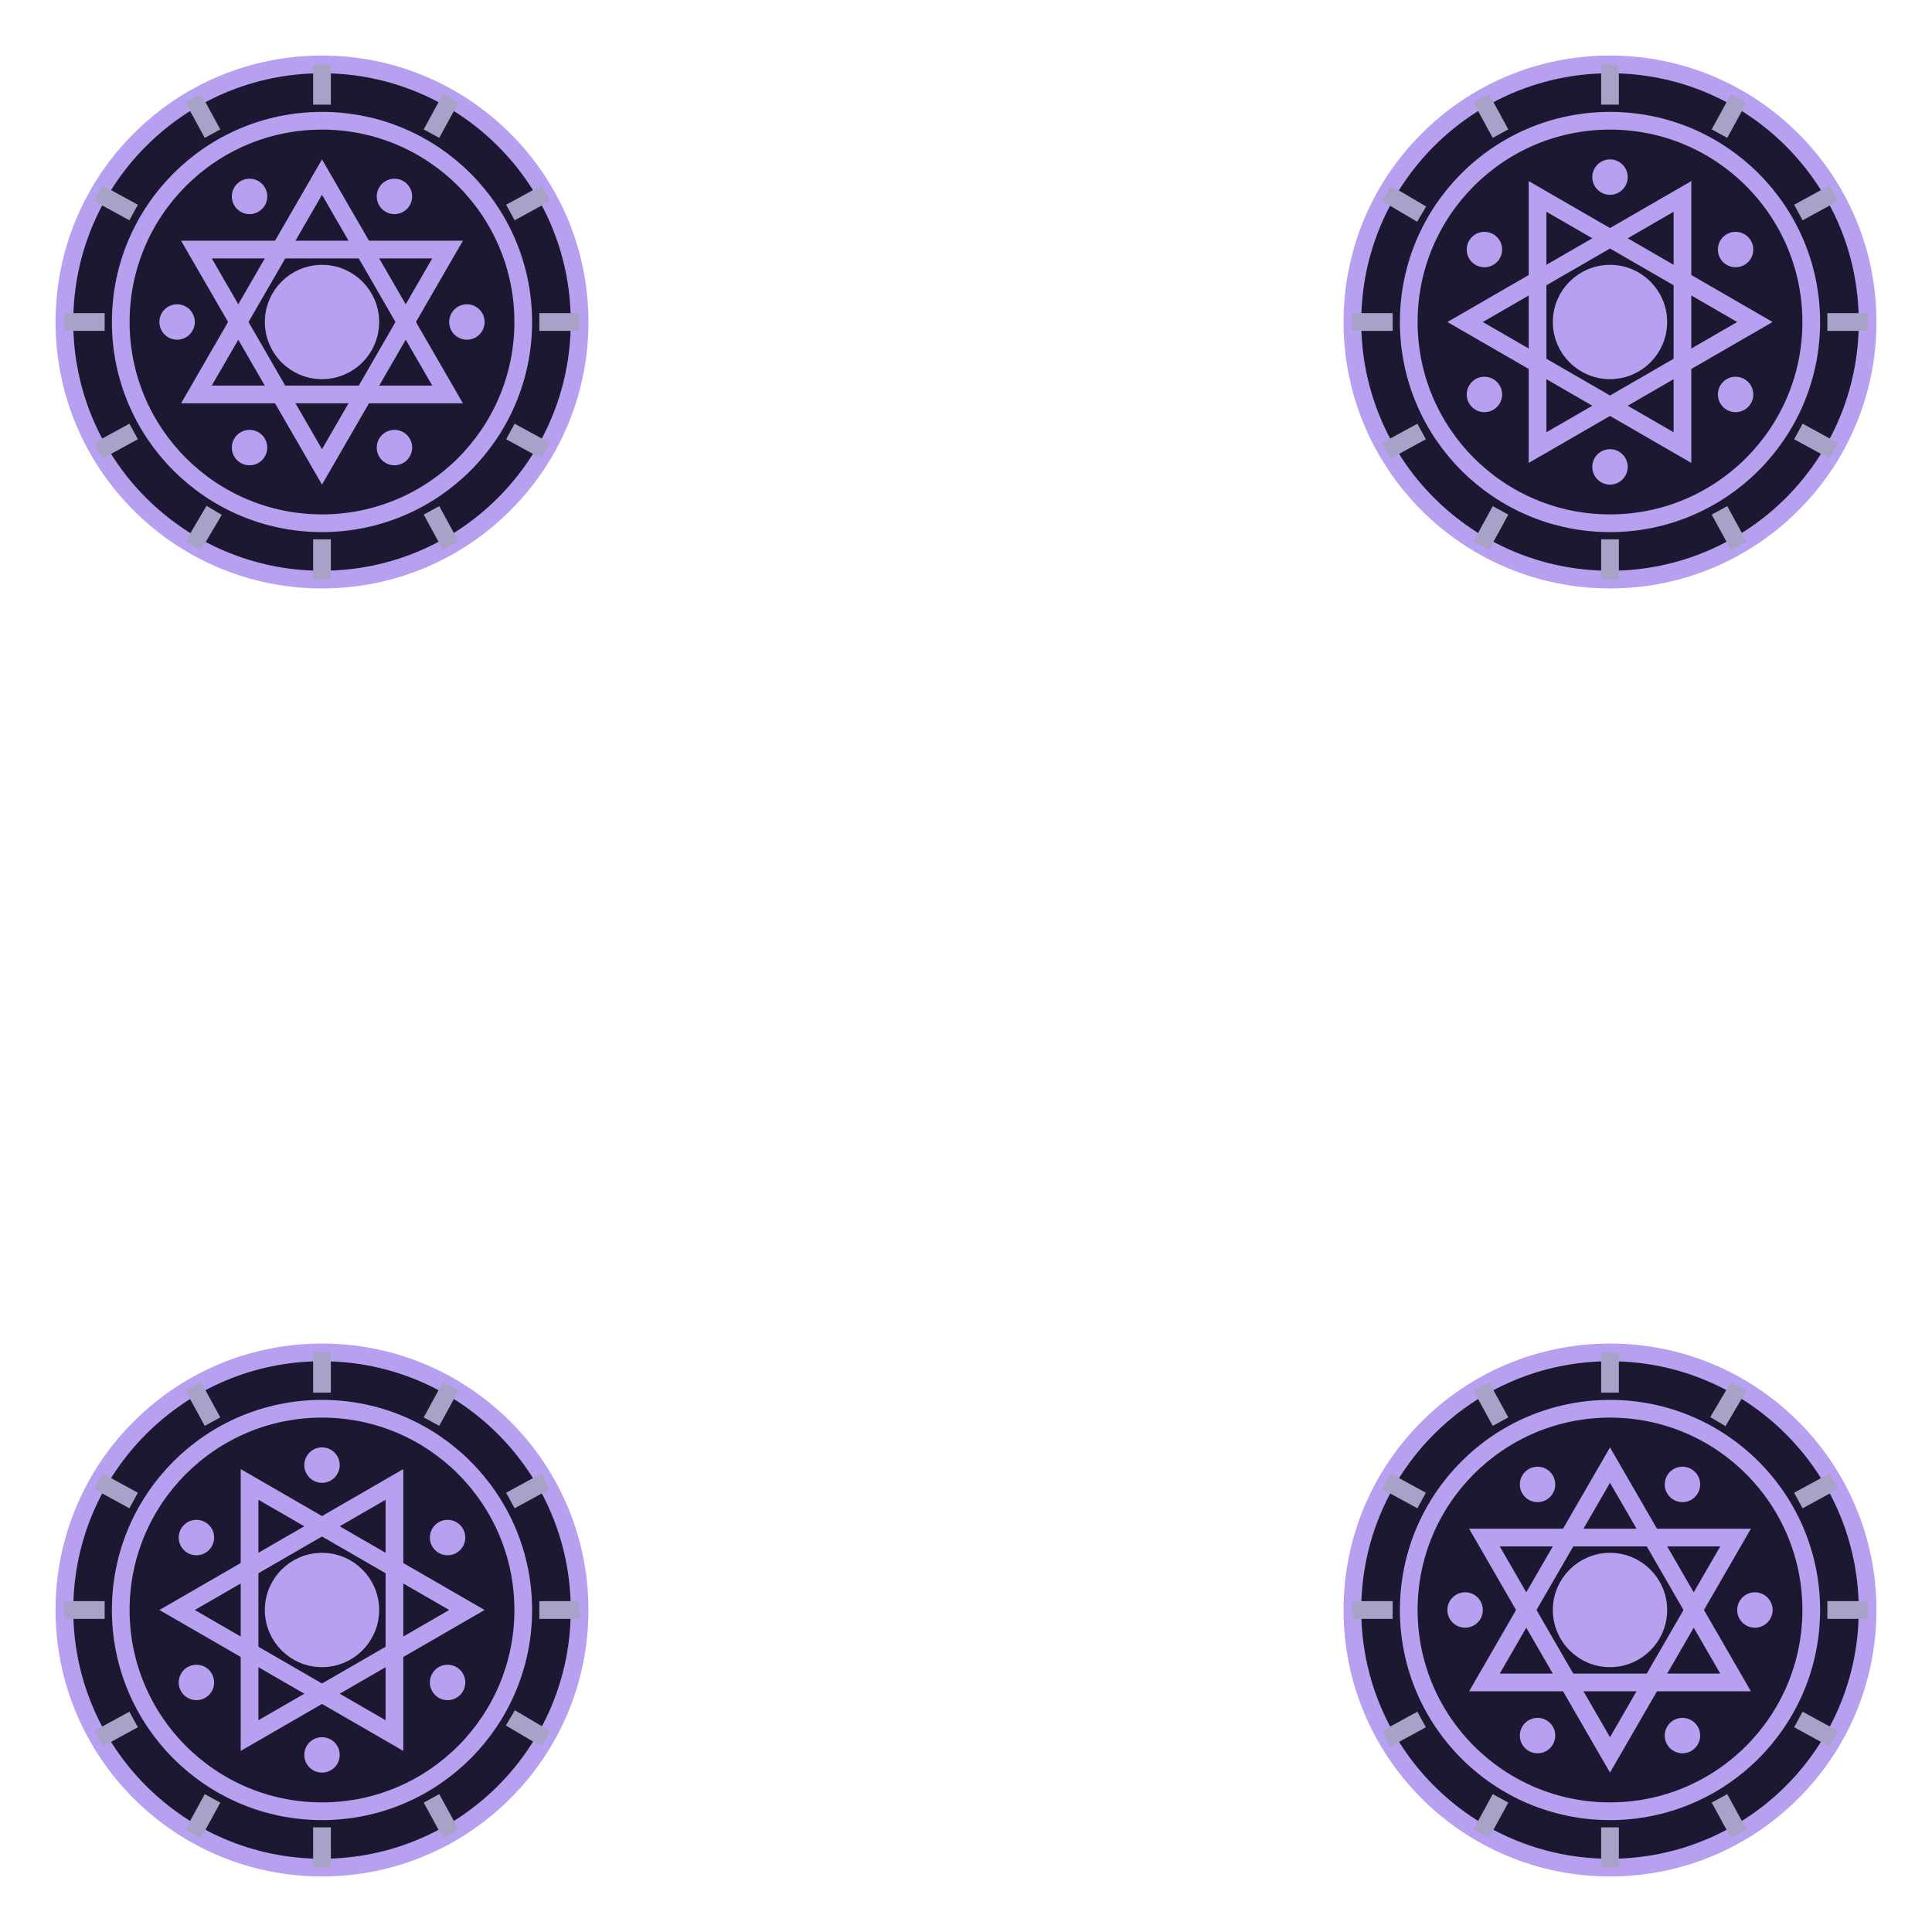
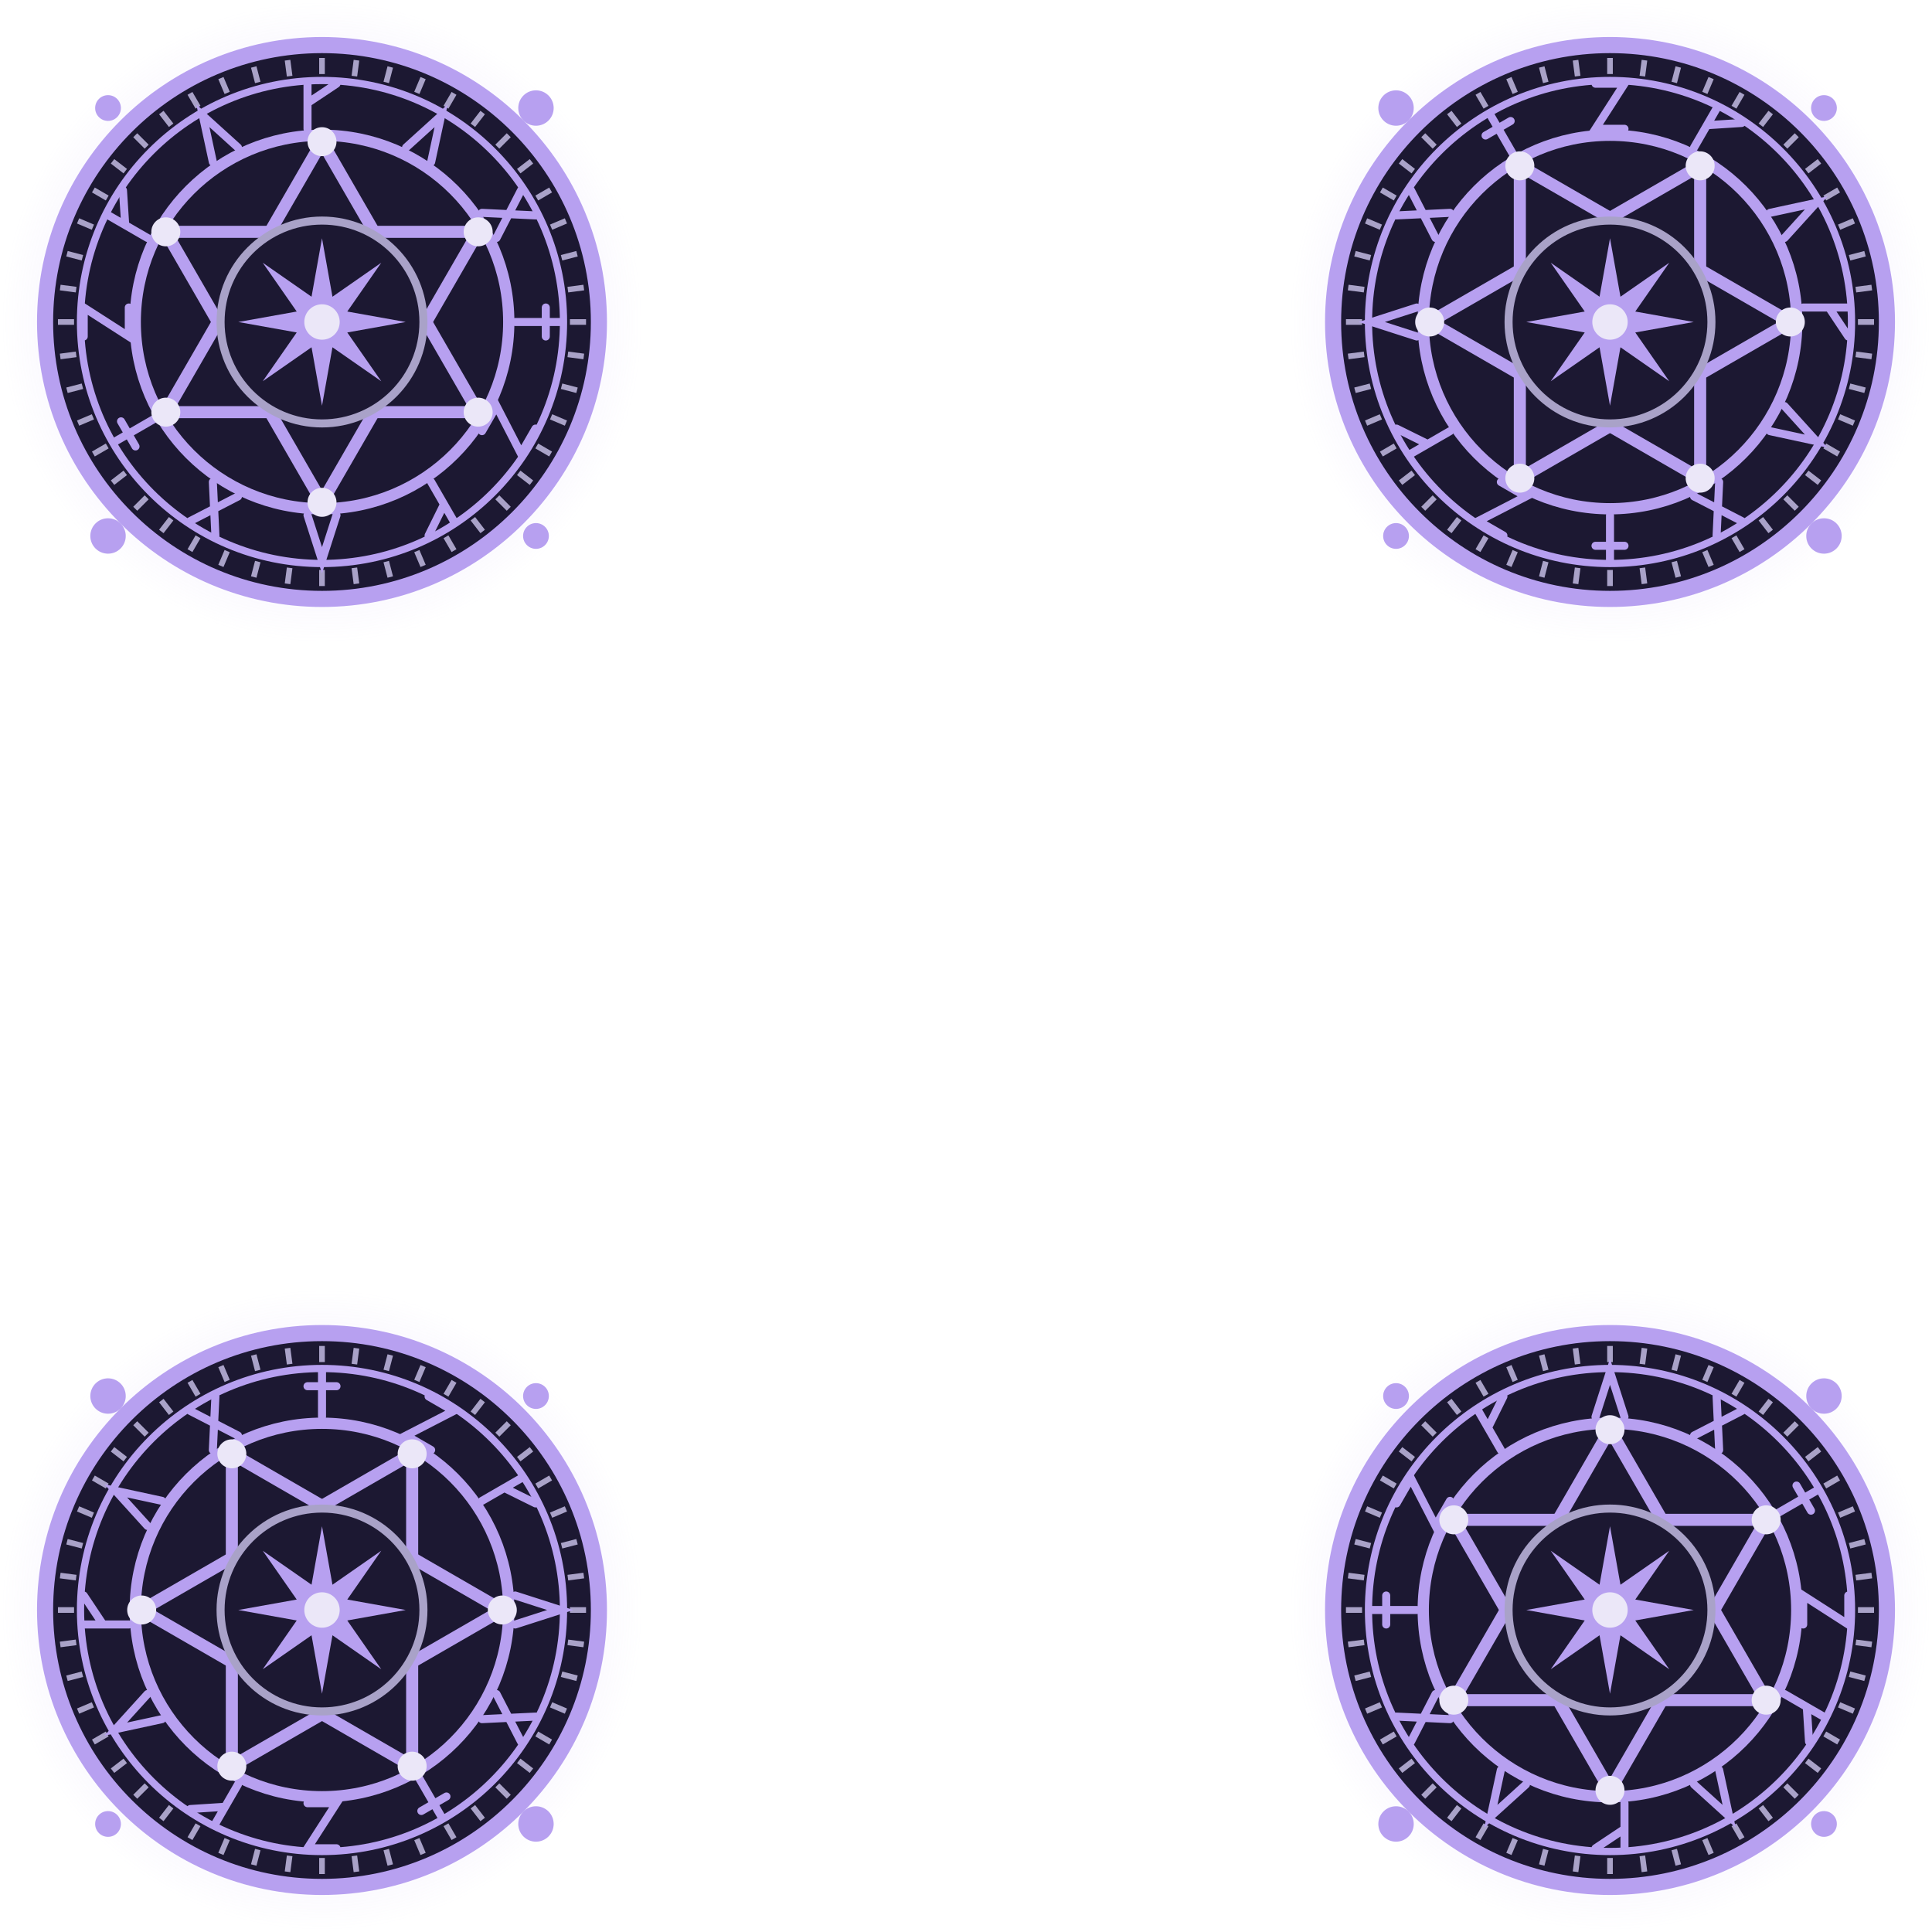
<svg xmlns="http://www.w3.org/2000/svg" viewBox="0 0 120 120" width="120" height="120">
+   <defs>
+     <radialGradient id="mg">
+       <stop offset="0" stop-color="#b7a0f0" stop-opacity="0.55" />
+       <stop offset="0.6" stop-color="#b7a0f0" stop-opacity="0.18" />
+       <stop offset="1" stop-color="#b7a0f0" stop-opacity="0" />
+     </radialGradient>
+     <linearGradient id="mb" x1="0" y1="0" x2="0" y2="1">
+       <stop offset="0" stop-color="#b7a0f0" stop-opacity="0" />
+       <stop offset="0.5" stop-color="#b7a0f0" stop-opacity="0.35" />
+       <stop offset="1" stop-color="#b7a0f0" stop-opacity="0" />
+     </linearGradient>
+   </defs>
  <g transform="rotate(0 60 60)">
-     <g fill="none" stroke="#b7a0f0" stroke-width="1.1">
-       <circle cx="20" cy="20" r="16" fill="#1c1832" />
-       <circle cx="20" cy="20" r="12.5" />
-       <polygon points="20.0,11.0 27.8,24.5 12.2,24.5" />
-       <polygon points="20.0,29.0 12.2,15.5 27.8,15.5" />
-       <circle cx="20" cy="20" r="3" fill="#b7a0f0" />
-       <g stroke="#a9a2c8">
-         <line x1="20.0" y1="6.5" x2="20.0" y2="4.0" />
-         <line x1="26.8" y1="8.3" x2="28.0" y2="6.1" />
-         <line x1="31.7" y1="13.2" x2="33.9" y2="12.0" />
-         <line x1="33.5" y1="20.0" x2="36.0" y2="20.0" />
-         <line x1="31.7" y1="26.8" x2="33.9" y2="28.0" />
-         <line x1="26.8" y1="31.7" x2="28.0" y2="33.9" />
-         <line x1="20.0" y1="33.5" x2="20.0" y2="36.0" />
-         <line x1="13.3" y1="31.7" x2="12.0" y2="33.9" />
-         <line x1="8.3" y1="26.8" x2="6.1" y2="28.0" />
-         <line x1="6.5" y1="20.0" x2="4.0" y2="20.0" />
-         <line x1="8.3" y1="13.2" x2="6.1" y2="12.0" />
-         <line x1="13.2" y1="8.3" x2="12.0" y2="6.1" />
-       </g>
-     </g>
-     <circle cx="24.5" cy="12.2" r="1.1" fill="#b7a0f0" />
-     <circle cx="29.0" cy="20.0" r="1.1" fill="#b7a0f0" />
-     <circle cx="24.5" cy="27.8" r="1.1" fill="#b7a0f0" />
-     <circle cx="15.5" cy="27.8" r="1.1" fill="#b7a0f0" />
-     <circle cx="11.0" cy="20.0" r="1.1" fill="#b7a0f0" />
-     <circle cx="15.5" cy="12.2" r="1.1" fill="#b7a0f0" />
+     <circle cx="20" cy="20" r="20" fill="url(#mg)" />
+     <circle cx="20" cy="20" r="17.2" fill="#1c1832" stroke="#b7a0f0" stroke-width="1" />
+     <g stroke="#a9a2c8" stroke-width="0.35">
+       <line x1="20.00" y1="4.60" x2="20.00" y2="3.60" />
+       <line x1="22.01" y1="4.73" x2="22.14" y2="3.74" />
+       <line x1="23.99" y1="5.12" x2="24.24" y2="4.16" />
+       <line x1="25.89" y1="5.77" x2="26.28" y2="4.85" />
+       <line x1="27.70" y1="6.66" x2="28.20" y2="5.80" />
+       <line x1="29.37" y1="7.78" x2="29.98" y2="6.99" />
+       <line x1="30.89" y1="9.11" x2="31.60" y2="8.40" />
+       <line x1="32.22" y1="10.63" x2="33.01" y2="10.02" />
+       <line x1="33.34" y1="12.30" x2="34.20" y2="11.80" />
+       <line x1="34.23" y1="14.11" x2="35.15" y2="13.72" />
+       <line x1="34.88" y1="16.01" x2="35.84" y2="15.76" />
+       <line x1="35.27" y1="17.99" x2="36.26" y2="17.86" />
+       <line x1="35.40" y1="20.00" x2="36.40" y2="20.00" />
+       <line x1="35.27" y1="22.01" x2="36.26" y2="22.14" />
+       <line x1="34.88" y1="23.99" x2="35.84" y2="24.24" />
+       <line x1="34.23" y1="25.89" x2="35.15" y2="26.28" />
+       <line x1="33.34" y1="27.70" x2="34.20" y2="28.20" />
+       <line x1="32.22" y1="29.37" x2="33.01" y2="29.98" />
+       <line x1="30.89" y1="30.89" x2="31.60" y2="31.60" />
+       <line x1="29.37" y1="32.22" x2="29.98" y2="33.01" />
+       <line x1="27.70" y1="33.34" x2="28.20" y2="34.20" />
+       <line x1="25.89" y1="34.23" x2="26.28" y2="35.15" />
+       <line x1="23.99" y1="34.88" x2="24.24" y2="35.84" />
+       <line x1="22.01" y1="35.27" x2="22.14" y2="36.26" />
+       <line x1="20.00" y1="35.40" x2="20.00" y2="36.40" />
+       <line x1="17.99" y1="35.27" x2="17.86" y2="36.26" />
+       <line x1="16.01" y1="34.88" x2="15.76" y2="35.84" />
+       <line x1="14.11" y1="34.23" x2="13.72" y2="35.15" />
+       <line x1="12.30" y1="33.34" x2="11.80" y2="34.20" />
+       <line x1="10.63" y1="32.22" x2="10.02" y2="33.01" />
+       <line x1="9.11" y1="30.89" x2="8.40" y2="31.60" />
+       <line x1="7.78" y1="29.37" x2="6.99" y2="29.98" />
+       <line x1="6.66" y1="27.70" x2="5.80" y2="28.20" />
+       <line x1="5.77" y1="25.89" x2="4.85" y2="26.28" />
+       <line x1="5.12" y1="23.99" x2="4.16" y2="24.24" />
+       <line x1="4.73" y1="22.01" x2="3.74" y2="22.14" />
+       <line x1="4.60" y1="20.00" x2="3.60" y2="20.00" />
+       <line x1="4.73" y1="17.99" x2="3.74" y2="17.86" />
+       <line x1="5.12" y1="16.01" x2="4.16" y2="15.76" />
+       <line x1="5.77" y1="14.11" x2="4.85" y2="13.72" />
+       <line x1="6.66" y1="12.30" x2="5.80" y2="11.80" />
+       <line x1="7.78" y1="10.63" x2="6.99" y2="10.02" />
+       <line x1="9.11" y1="9.11" x2="8.40" y2="8.40" />
+       <line x1="10.63" y1="7.78" x2="10.02" y2="6.99" />
+       <line x1="12.30" y1="6.66" x2="11.80" y2="5.80" />
+       <line x1="14.11" y1="5.77" x2="13.72" y2="4.85" />
+       <line x1="16.01" y1="5.12" x2="15.76" y2="4.16" />
+       <line x1="17.99" y1="4.73" x2="17.86" y2="3.74" />
+     </g>
+     <circle cx="20" cy="20" r="15" fill="none" stroke="#b7a0f0" stroke-width="0.45" />
+     <g fill="none" stroke="#b7a0f0" stroke-width="0.5" stroke-linecap="round">
+       <path transform="translate(20.00 6.60) rotate(0)" d="M-0.9 -1.4 V1.4 M-0.9 -0.2 L0.9 -1.4" />
+       <path transform="translate(26.70 8.40) rotate(30)" d="M-0.9 1.4 L0 -1.4 L0.9 1.4" />
+       <path transform="translate(31.60 13.30) rotate(60)" d="M-0.9 -1.4 L0.9 1.4 M0.9 -1.4 L-0.9 1.4" />
+       <path transform="translate(33.40 20.00) rotate(90)" d="M0 -1.4 V1.4 M-0.9 -0.5 H0.9" />
+       <path transform="translate(31.60 26.70) rotate(120)" d="M-0.9 -1.4 H0.9 L-0.9 1.4 H0.9" />
+       <path transform="translate(26.70 31.60) rotate(150)" d="M-0.9 -1.4 V1.4 M-0.9 -0.2 L0.9 -1.4" />
+       <path transform="translate(20.00 33.40) rotate(180)" d="M-0.9 1.4 L0 -1.4 L0.9 1.4" />
+       <path transform="translate(13.30 31.60) rotate(210)" d="M-0.9 -1.4 L0.9 1.4 M0.9 -1.4 L-0.9 1.4" />
+       <path transform="translate(8.40 26.70) rotate(240)" d="M0 -1.4 V1.4 M-0.9 -0.5 H0.9" />
+       <path transform="translate(6.60 20.00) rotate(270)" d="M-0.9 -1.4 H0.9 L-0.9 1.4 H0.9" />
+       <path transform="translate(8.40 13.30) rotate(300)" d="M-0.9 -1.4 V1.4 M-0.9 -0.2 L0.9 -1.4" />
+       <path transform="translate(13.30 8.40) rotate(330)" d="M-0.9 1.4 L0 -1.4 L0.9 1.4" />
+     </g>
+     <circle cx="20" cy="20" r="11.6" fill="none" stroke="#b7a0f0" stroke-width="0.7" />
+     <g fill="none" stroke="#b7a0f0" stroke-width="0.75">
+       <polygon points="20.00,8.80 29.70,25.60 10.30,25.60" />
+       <polygon points="20.00,31.20 10.30,14.40 29.70,14.40" />
+     </g>
+     <circle cx="20" cy="20" r="6.3" fill="#1c1832" stroke="#a9a2c8" stroke-width="0.5" />
+     <polygon points="20.00,14.80 20.65,18.43 23.68,16.32 21.57,19.35 25.20,20.00 21.57,20.65 23.68,23.68 20.65,21.57 20.00,25.20 19.35,21.57 16.32,23.68 18.43,20.65 14.80,20.00 18.43,19.35 16.32,16.32 19.35,18.43" fill="#b7a0f0" />
+     <circle cx="20" cy="20" r="1.1" fill="#ebe7f8" />
+     <circle cx="20.00" cy="8.80" r="0.9" fill="#ebe7f8" />
+     <circle cx="29.70" cy="14.40" r="0.9" fill="#ebe7f8" />
+     <circle cx="29.70" cy="25.60" r="0.9" fill="#ebe7f8" />
+     <circle cx="20.00" cy="31.20" r="0.9" fill="#ebe7f8" />
+     <circle cx="10.30" cy="25.60" r="0.9" fill="#ebe7f8" />
+     <circle cx="10.30" cy="14.40" r="0.9" fill="#ebe7f8" />
+     <circle cx="33.29" cy="6.71" r="1.1" fill="#b7a0f0" />
+     <circle cx="33.29" cy="33.29" r="0.8" fill="#b7a0f0" />
+     <circle cx="6.71" cy="33.29" r="1.1" fill="#b7a0f0" />
+     <circle cx="6.71" cy="6.71" r="0.8" fill="#b7a0f0" />
  </g>
  <g transform="rotate(90 60 60)">
-     <g fill="none" stroke="#b7a0f0" stroke-width="1.1">
-       <circle cx="20" cy="20" r="16" fill="#1c1832" />
-       <circle cx="20" cy="20" r="12.5" />
-       <polygon points="20.0,11.0 27.8,24.5 12.2,24.5" />
-       <polygon points="20.0,29.0 12.2,15.5 27.8,15.5" />
-       <circle cx="20" cy="20" r="3" fill="#b7a0f0" />
-       <g stroke="#a9a2c8">
-         <line x1="20.0" y1="6.5" x2="20.0" y2="4.0" />
-         <line x1="26.8" y1="8.3" x2="28.0" y2="6.1" />
-         <line x1="31.7" y1="13.2" x2="33.9" y2="12.0" />
-         <line x1="33.5" y1="20.0" x2="36.0" y2="20.0" />
-         <line x1="31.7" y1="26.8" x2="33.9" y2="28.0" />
-         <line x1="26.8" y1="31.7" x2="28.0" y2="33.9" />
-         <line x1="20.0" y1="33.5" x2="20.0" y2="36.0" />
-         <line x1="13.3" y1="31.7" x2="12.0" y2="33.9" />
-         <line x1="8.3" y1="26.8" x2="6.1" y2="28.0" />
-         <line x1="6.5" y1="20.0" x2="4.0" y2="20.0" />
-         <line x1="8.3" y1="13.2" x2="6.1" y2="12.0" />
-         <line x1="13.2" y1="8.3" x2="12.0" y2="6.1" />
-       </g>
-     </g>
-     <circle cx="24.5" cy="12.2" r="1.1" fill="#b7a0f0" />
-     <circle cx="29.0" cy="20.0" r="1.1" fill="#b7a0f0" />
-     <circle cx="24.5" cy="27.8" r="1.1" fill="#b7a0f0" />
-     <circle cx="15.5" cy="27.8" r="1.1" fill="#b7a0f0" />
-     <circle cx="11.0" cy="20.0" r="1.1" fill="#b7a0f0" />
-     <circle cx="15.5" cy="12.2" r="1.1" fill="#b7a0f0" />
+     <circle cx="20" cy="20" r="20" fill="url(#mg)" />
+     <circle cx="20" cy="20" r="17.2" fill="#1c1832" stroke="#b7a0f0" stroke-width="1" />
+     <g stroke="#a9a2c8" stroke-width="0.35">
+       <line x1="20.00" y1="4.60" x2="20.00" y2="3.60" />
+       <line x1="22.01" y1="4.73" x2="22.14" y2="3.74" />
+       <line x1="23.99" y1="5.12" x2="24.24" y2="4.16" />
+       <line x1="25.89" y1="5.77" x2="26.28" y2="4.85" />
+       <line x1="27.70" y1="6.66" x2="28.20" y2="5.80" />
+       <line x1="29.37" y1="7.78" x2="29.98" y2="6.99" />
+       <line x1="30.89" y1="9.11" x2="31.60" y2="8.40" />
+       <line x1="32.22" y1="10.63" x2="33.01" y2="10.02" />
+       <line x1="33.34" y1="12.30" x2="34.20" y2="11.80" />
+       <line x1="34.23" y1="14.11" x2="35.15" y2="13.72" />
+       <line x1="34.88" y1="16.01" x2="35.84" y2="15.76" />
+       <line x1="35.27" y1="17.99" x2="36.26" y2="17.86" />
+       <line x1="35.40" y1="20.00" x2="36.40" y2="20.00" />
+       <line x1="35.27" y1="22.01" x2="36.26" y2="22.14" />
+       <line x1="34.88" y1="23.99" x2="35.84" y2="24.24" />
+       <line x1="34.23" y1="25.89" x2="35.15" y2="26.28" />
+       <line x1="33.34" y1="27.70" x2="34.20" y2="28.20" />
+       <line x1="32.22" y1="29.37" x2="33.01" y2="29.98" />
+       <line x1="30.89" y1="30.89" x2="31.60" y2="31.60" />
+       <line x1="29.37" y1="32.22" x2="29.98" y2="33.01" />
+       <line x1="27.70" y1="33.34" x2="28.20" y2="34.20" />
+       <line x1="25.89" y1="34.23" x2="26.28" y2="35.15" />
+       <line x1="23.99" y1="34.88" x2="24.24" y2="35.84" />
+       <line x1="22.01" y1="35.27" x2="22.14" y2="36.26" />
+       <line x1="20.00" y1="35.40" x2="20.00" y2="36.40" />
+       <line x1="17.99" y1="35.27" x2="17.86" y2="36.26" />
+       <line x1="16.01" y1="34.88" x2="15.76" y2="35.84" />
+       <line x1="14.11" y1="34.23" x2="13.72" y2="35.15" />
+       <line x1="12.30" y1="33.34" x2="11.80" y2="34.20" />
+       <line x1="10.63" y1="32.22" x2="10.02" y2="33.01" />
+       <line x1="9.11" y1="30.89" x2="8.40" y2="31.60" />
+       <line x1="7.78" y1="29.37" x2="6.99" y2="29.98" />
+       <line x1="6.66" y1="27.70" x2="5.80" y2="28.20" />
+       <line x1="5.77" y1="25.89" x2="4.85" y2="26.28" />
+       <line x1="5.12" y1="23.99" x2="4.16" y2="24.24" />
+       <line x1="4.73" y1="22.01" x2="3.74" y2="22.14" />
+       <line x1="4.60" y1="20.00" x2="3.60" y2="20.00" />
+       <line x1="4.73" y1="17.99" x2="3.74" y2="17.86" />
+       <line x1="5.12" y1="16.01" x2="4.16" y2="15.76" />
+       <line x1="5.77" y1="14.11" x2="4.85" y2="13.72" />
+       <line x1="6.66" y1="12.30" x2="5.80" y2="11.80" />
+       <line x1="7.78" y1="10.63" x2="6.99" y2="10.02" />
+       <line x1="9.11" y1="9.11" x2="8.40" y2="8.40" />
+       <line x1="10.63" y1="7.78" x2="10.02" y2="6.99" />
+       <line x1="12.30" y1="6.66" x2="11.80" y2="5.80" />
+       <line x1="14.11" y1="5.77" x2="13.72" y2="4.85" />
+       <line x1="16.01" y1="5.12" x2="15.76" y2="4.16" />
+       <line x1="17.99" y1="4.73" x2="17.86" y2="3.74" />
+     </g>
+     <circle cx="20" cy="20" r="15" fill="none" stroke="#b7a0f0" stroke-width="0.45" />
+     <g fill="none" stroke="#b7a0f0" stroke-width="0.5" stroke-linecap="round">
+       <path transform="translate(20.00 6.60) rotate(0)" d="M-0.9 -1.4 V1.4 M-0.9 -0.2 L0.9 -1.4" />
+       <path transform="translate(26.70 8.40) rotate(30)" d="M-0.9 1.4 L0 -1.4 L0.9 1.4" />
+       <path transform="translate(31.60 13.30) rotate(60)" d="M-0.9 -1.4 L0.9 1.4 M0.9 -1.4 L-0.9 1.4" />
+       <path transform="translate(33.40 20.00) rotate(90)" d="M0 -1.4 V1.4 M-0.9 -0.5 H0.9" />
+       <path transform="translate(31.60 26.70) rotate(120)" d="M-0.9 -1.4 H0.9 L-0.9 1.4 H0.9" />
+       <path transform="translate(26.70 31.60) rotate(150)" d="M-0.9 -1.4 V1.4 M-0.9 -0.2 L0.9 -1.4" />
+       <path transform="translate(20.00 33.40) rotate(180)" d="M-0.9 1.4 L0 -1.4 L0.9 1.4" />
+       <path transform="translate(13.30 31.60) rotate(210)" d="M-0.9 -1.4 L0.9 1.4 M0.9 -1.4 L-0.9 1.4" />
+       <path transform="translate(8.40 26.70) rotate(240)" d="M0 -1.4 V1.4 M-0.9 -0.5 H0.9" />
+       <path transform="translate(6.60 20.00) rotate(270)" d="M-0.9 -1.4 H0.9 L-0.9 1.4 H0.9" />
+       <path transform="translate(8.40 13.30) rotate(300)" d="M-0.9 -1.4 V1.4 M-0.9 -0.2 L0.9 -1.4" />
+       <path transform="translate(13.30 8.40) rotate(330)" d="M-0.9 1.4 L0 -1.4 L0.9 1.4" />
+     </g>
+     <circle cx="20" cy="20" r="11.6" fill="none" stroke="#b7a0f0" stroke-width="0.7" />
+     <g fill="none" stroke="#b7a0f0" stroke-width="0.75">
+       <polygon points="20.00,8.80 29.70,25.60 10.30,25.60" />
+       <polygon points="20.00,31.20 10.30,14.40 29.70,14.40" />
+     </g>
+     <circle cx="20" cy="20" r="6.3" fill="#1c1832" stroke="#a9a2c8" stroke-width="0.5" />
+     <polygon points="20.00,14.80 20.65,18.43 23.68,16.32 21.57,19.35 25.20,20.00 21.57,20.65 23.68,23.68 20.65,21.57 20.00,25.20 19.35,21.57 16.32,23.68 18.43,20.65 14.80,20.00 18.43,19.35 16.32,16.32 19.35,18.43" fill="#b7a0f0" />
+     <circle cx="20" cy="20" r="1.1" fill="#ebe7f8" />
+     <circle cx="20.00" cy="8.80" r="0.9" fill="#ebe7f8" />
+     <circle cx="29.70" cy="14.40" r="0.9" fill="#ebe7f8" />
+     <circle cx="29.70" cy="25.60" r="0.9" fill="#ebe7f8" />
+     <circle cx="20.00" cy="31.20" r="0.9" fill="#ebe7f8" />
+     <circle cx="10.30" cy="25.60" r="0.9" fill="#ebe7f8" />
+     <circle cx="10.30" cy="14.40" r="0.9" fill="#ebe7f8" />
+     <circle cx="33.29" cy="6.71" r="1.1" fill="#b7a0f0" />
+     <circle cx="33.29" cy="33.29" r="0.8" fill="#b7a0f0" />
+     <circle cx="6.71" cy="33.29" r="1.1" fill="#b7a0f0" />
+     <circle cx="6.71" cy="6.71" r="0.8" fill="#b7a0f0" />
  </g>
  <g transform="rotate(180 60 60)">
-     <g fill="none" stroke="#b7a0f0" stroke-width="1.1">
-       <circle cx="20" cy="20" r="16" fill="#1c1832" />
-       <circle cx="20" cy="20" r="12.5" />
-       <polygon points="20.0,11.0 27.8,24.5 12.2,24.5" />
-       <polygon points="20.0,29.0 12.2,15.5 27.8,15.5" />
-       <circle cx="20" cy="20" r="3" fill="#b7a0f0" />
-       <g stroke="#a9a2c8">
-         <line x1="20.0" y1="6.5" x2="20.0" y2="4.0" />
-         <line x1="26.8" y1="8.3" x2="28.0" y2="6.1" />
-         <line x1="31.7" y1="13.2" x2="33.9" y2="12.0" />
-         <line x1="33.5" y1="20.0" x2="36.0" y2="20.0" />
-         <line x1="31.7" y1="26.8" x2="33.9" y2="28.0" />
-         <line x1="26.8" y1="31.7" x2="28.0" y2="33.9" />
-         <line x1="20.0" y1="33.5" x2="20.0" y2="36.0" />
-         <line x1="13.3" y1="31.7" x2="12.0" y2="33.9" />
-         <line x1="8.3" y1="26.8" x2="6.1" y2="28.0" />
-         <line x1="6.5" y1="20.0" x2="4.0" y2="20.0" />
-         <line x1="8.3" y1="13.2" x2="6.1" y2="12.0" />
-         <line x1="13.2" y1="8.3" x2="12.0" y2="6.1" />
-       </g>
-     </g>
-     <circle cx="24.5" cy="12.2" r="1.1" fill="#b7a0f0" />
-     <circle cx="29.0" cy="20.0" r="1.1" fill="#b7a0f0" />
-     <circle cx="24.5" cy="27.8" r="1.1" fill="#b7a0f0" />
-     <circle cx="15.5" cy="27.8" r="1.1" fill="#b7a0f0" />
-     <circle cx="11.0" cy="20.0" r="1.1" fill="#b7a0f0" />
-     <circle cx="15.5" cy="12.2" r="1.1" fill="#b7a0f0" />
+     <circle cx="20" cy="20" r="20" fill="url(#mg)" />
+     <circle cx="20" cy="20" r="17.2" fill="#1c1832" stroke="#b7a0f0" stroke-width="1" />
+     <g stroke="#a9a2c8" stroke-width="0.35">
+       <line x1="20.00" y1="4.60" x2="20.00" y2="3.60" />
+       <line x1="22.01" y1="4.73" x2="22.14" y2="3.74" />
+       <line x1="23.99" y1="5.12" x2="24.24" y2="4.16" />
+       <line x1="25.89" y1="5.77" x2="26.28" y2="4.85" />
+       <line x1="27.70" y1="6.66" x2="28.20" y2="5.80" />
+       <line x1="29.37" y1="7.78" x2="29.98" y2="6.99" />
+       <line x1="30.89" y1="9.11" x2="31.60" y2="8.40" />
+       <line x1="32.22" y1="10.63" x2="33.01" y2="10.02" />
+       <line x1="33.34" y1="12.30" x2="34.20" y2="11.80" />
+       <line x1="34.23" y1="14.11" x2="35.15" y2="13.72" />
+       <line x1="34.88" y1="16.01" x2="35.84" y2="15.76" />
+       <line x1="35.27" y1="17.99" x2="36.26" y2="17.86" />
+       <line x1="35.40" y1="20.00" x2="36.40" y2="20.00" />
+       <line x1="35.27" y1="22.01" x2="36.26" y2="22.14" />
+       <line x1="34.88" y1="23.99" x2="35.84" y2="24.24" />
+       <line x1="34.23" y1="25.89" x2="35.15" y2="26.28" />
+       <line x1="33.34" y1="27.70" x2="34.20" y2="28.20" />
+       <line x1="32.22" y1="29.37" x2="33.01" y2="29.98" />
+       <line x1="30.89" y1="30.89" x2="31.60" y2="31.60" />
+       <line x1="29.37" y1="32.22" x2="29.98" y2="33.01" />
+       <line x1="27.70" y1="33.34" x2="28.20" y2="34.20" />
+       <line x1="25.89" y1="34.23" x2="26.28" y2="35.15" />
+       <line x1="23.99" y1="34.88" x2="24.24" y2="35.84" />
+       <line x1="22.01" y1="35.27" x2="22.14" y2="36.26" />
+       <line x1="20.00" y1="35.40" x2="20.00" y2="36.40" />
+       <line x1="17.99" y1="35.27" x2="17.86" y2="36.26" />
+       <line x1="16.01" y1="34.88" x2="15.76" y2="35.84" />
+       <line x1="14.11" y1="34.23" x2="13.72" y2="35.15" />
+       <line x1="12.30" y1="33.34" x2="11.80" y2="34.20" />
+       <line x1="10.63" y1="32.22" x2="10.02" y2="33.01" />
+       <line x1="9.11" y1="30.89" x2="8.40" y2="31.60" />
+       <line x1="7.78" y1="29.37" x2="6.99" y2="29.98" />
+       <line x1="6.66" y1="27.70" x2="5.80" y2="28.20" />
+       <line x1="5.77" y1="25.89" x2="4.85" y2="26.28" />
+       <line x1="5.12" y1="23.99" x2="4.16" y2="24.24" />
+       <line x1="4.73" y1="22.01" x2="3.74" y2="22.14" />
+       <line x1="4.60" y1="20.00" x2="3.60" y2="20.00" />
+       <line x1="4.73" y1="17.99" x2="3.74" y2="17.86" />
+       <line x1="5.12" y1="16.01" x2="4.16" y2="15.76" />
+       <line x1="5.77" y1="14.11" x2="4.85" y2="13.72" />
+       <line x1="6.66" y1="12.30" x2="5.80" y2="11.80" />
+       <line x1="7.78" y1="10.63" x2="6.99" y2="10.02" />
+       <line x1="9.11" y1="9.11" x2="8.40" y2="8.40" />
+       <line x1="10.63" y1="7.78" x2="10.02" y2="6.99" />
+       <line x1="12.30" y1="6.66" x2="11.80" y2="5.80" />
+       <line x1="14.11" y1="5.77" x2="13.72" y2="4.85" />
+       <line x1="16.01" y1="5.12" x2="15.76" y2="4.16" />
+       <line x1="17.99" y1="4.73" x2="17.86" y2="3.74" />
+     </g>
+     <circle cx="20" cy="20" r="15" fill="none" stroke="#b7a0f0" stroke-width="0.45" />
+     <g fill="none" stroke="#b7a0f0" stroke-width="0.5" stroke-linecap="round">
+       <path transform="translate(20.00 6.60) rotate(0)" d="M-0.9 -1.4 V1.4 M-0.9 -0.2 L0.9 -1.4" />
+       <path transform="translate(26.70 8.40) rotate(30)" d="M-0.9 1.4 L0 -1.4 L0.9 1.4" />
+       <path transform="translate(31.60 13.30) rotate(60)" d="M-0.9 -1.4 L0.9 1.4 M0.9 -1.4 L-0.9 1.4" />
+       <path transform="translate(33.40 20.00) rotate(90)" d="M0 -1.4 V1.4 M-0.9 -0.5 H0.9" />
+       <path transform="translate(31.60 26.70) rotate(120)" d="M-0.9 -1.4 H0.9 L-0.9 1.4 H0.9" />
+       <path transform="translate(26.70 31.60) rotate(150)" d="M-0.9 -1.4 V1.4 M-0.9 -0.2 L0.9 -1.4" />
+       <path transform="translate(20.00 33.40) rotate(180)" d="M-0.9 1.4 L0 -1.4 L0.9 1.4" />
+       <path transform="translate(13.30 31.60) rotate(210)" d="M-0.9 -1.4 L0.9 1.4 M0.9 -1.4 L-0.9 1.4" />
+       <path transform="translate(8.40 26.70) rotate(240)" d="M0 -1.4 V1.4 M-0.9 -0.5 H0.9" />
+       <path transform="translate(6.60 20.00) rotate(270)" d="M-0.9 -1.4 H0.9 L-0.9 1.4 H0.9" />
+       <path transform="translate(8.40 13.30) rotate(300)" d="M-0.9 -1.4 V1.4 M-0.9 -0.2 L0.9 -1.4" />
+       <path transform="translate(13.30 8.40) rotate(330)" d="M-0.9 1.4 L0 -1.4 L0.9 1.4" />
+     </g>
+     <circle cx="20" cy="20" r="11.6" fill="none" stroke="#b7a0f0" stroke-width="0.7" />
+     <g fill="none" stroke="#b7a0f0" stroke-width="0.75">
+       <polygon points="20.00,8.80 29.70,25.60 10.30,25.60" />
+       <polygon points="20.00,31.20 10.30,14.40 29.70,14.40" />
+     </g>
+     <circle cx="20" cy="20" r="6.3" fill="#1c1832" stroke="#a9a2c8" stroke-width="0.5" />
+     <polygon points="20.00,14.80 20.65,18.43 23.68,16.32 21.57,19.35 25.20,20.00 21.57,20.65 23.68,23.68 20.65,21.57 20.00,25.20 19.35,21.57 16.32,23.68 18.43,20.65 14.80,20.00 18.43,19.35 16.32,16.32 19.35,18.43" fill="#b7a0f0" />
+     <circle cx="20" cy="20" r="1.1" fill="#ebe7f8" />
+     <circle cx="20.00" cy="8.80" r="0.9" fill="#ebe7f8" />
+     <circle cx="29.70" cy="14.40" r="0.9" fill="#ebe7f8" />
+     <circle cx="29.70" cy="25.60" r="0.9" fill="#ebe7f8" />
+     <circle cx="20.00" cy="31.20" r="0.9" fill="#ebe7f8" />
+     <circle cx="10.30" cy="25.60" r="0.9" fill="#ebe7f8" />
+     <circle cx="10.30" cy="14.40" r="0.9" fill="#ebe7f8" />
+     <circle cx="33.29" cy="6.71" r="1.1" fill="#b7a0f0" />
+     <circle cx="33.29" cy="33.29" r="0.8" fill="#b7a0f0" />
+     <circle cx="6.71" cy="33.29" r="1.1" fill="#b7a0f0" />
+     <circle cx="6.71" cy="6.71" r="0.8" fill="#b7a0f0" />
  </g>
  <g transform="rotate(270 60 60)">
-     <g fill="none" stroke="#b7a0f0" stroke-width="1.1">
-       <circle cx="20" cy="20" r="16" fill="#1c1832" />
-       <circle cx="20" cy="20" r="12.5" />
-       <polygon points="20.0,11.0 27.8,24.5 12.2,24.5" />
-       <polygon points="20.0,29.0 12.2,15.5 27.8,15.5" />
-       <circle cx="20" cy="20" r="3" fill="#b7a0f0" />
-       <g stroke="#a9a2c8">
-         <line x1="20.0" y1="6.5" x2="20.0" y2="4.0" />
-         <line x1="26.8" y1="8.3" x2="28.0" y2="6.1" />
-         <line x1="31.7" y1="13.2" x2="33.9" y2="12.0" />
-         <line x1="33.5" y1="20.0" x2="36.0" y2="20.0" />
-         <line x1="31.7" y1="26.8" x2="33.9" y2="28.0" />
-         <line x1="26.8" y1="31.7" x2="28.0" y2="33.9" />
-         <line x1="20.0" y1="33.5" x2="20.0" y2="36.0" />
-         <line x1="13.3" y1="31.7" x2="12.0" y2="33.9" />
-         <line x1="8.3" y1="26.8" x2="6.1" y2="28.0" />
-         <line x1="6.5" y1="20.0" x2="4.0" y2="20.0" />
-         <line x1="8.3" y1="13.2" x2="6.1" y2="12.0" />
-         <line x1="13.2" y1="8.3" x2="12.0" y2="6.1" />
-       </g>
-     </g>
-     <circle cx="24.5" cy="12.2" r="1.1" fill="#b7a0f0" />
-     <circle cx="29.0" cy="20.0" r="1.1" fill="#b7a0f0" />
-     <circle cx="24.5" cy="27.8" r="1.1" fill="#b7a0f0" />
-     <circle cx="15.5" cy="27.8" r="1.1" fill="#b7a0f0" />
-     <circle cx="11.0" cy="20.0" r="1.1" fill="#b7a0f0" />
-     <circle cx="15.5" cy="12.2" r="1.1" fill="#b7a0f0" />
+     <circle cx="20" cy="20" r="20" fill="url(#mg)" />
+     <circle cx="20" cy="20" r="17.2" fill="#1c1832" stroke="#b7a0f0" stroke-width="1" />
+     <g stroke="#a9a2c8" stroke-width="0.35">
+       <line x1="20.00" y1="4.60" x2="20.00" y2="3.60" />
+       <line x1="22.01" y1="4.73" x2="22.14" y2="3.74" />
+       <line x1="23.99" y1="5.12" x2="24.24" y2="4.16" />
+       <line x1="25.89" y1="5.77" x2="26.28" y2="4.85" />
+       <line x1="27.70" y1="6.66" x2="28.20" y2="5.80" />
+       <line x1="29.37" y1="7.78" x2="29.98" y2="6.99" />
+       <line x1="30.89" y1="9.11" x2="31.60" y2="8.40" />
+       <line x1="32.22" y1="10.63" x2="33.01" y2="10.02" />
+       <line x1="33.34" y1="12.30" x2="34.20" y2="11.80" />
+       <line x1="34.23" y1="14.11" x2="35.15" y2="13.72" />
+       <line x1="34.88" y1="16.01" x2="35.84" y2="15.76" />
+       <line x1="35.27" y1="17.99" x2="36.26" y2="17.86" />
+       <line x1="35.40" y1="20.00" x2="36.40" y2="20.00" />
+       <line x1="35.27" y1="22.01" x2="36.26" y2="22.14" />
+       <line x1="34.88" y1="23.99" x2="35.84" y2="24.24" />
+       <line x1="34.23" y1="25.89" x2="35.15" y2="26.28" />
+       <line x1="33.34" y1="27.70" x2="34.20" y2="28.20" />
+       <line x1="32.22" y1="29.37" x2="33.01" y2="29.98" />
+       <line x1="30.89" y1="30.89" x2="31.60" y2="31.60" />
+       <line x1="29.37" y1="32.22" x2="29.98" y2="33.01" />
+       <line x1="27.70" y1="33.34" x2="28.20" y2="34.20" />
+       <line x1="25.89" y1="34.23" x2="26.28" y2="35.15" />
+       <line x1="23.99" y1="34.88" x2="24.24" y2="35.84" />
+       <line x1="22.01" y1="35.27" x2="22.14" y2="36.26" />
+       <line x1="20.00" y1="35.40" x2="20.00" y2="36.40" />
+       <line x1="17.99" y1="35.27" x2="17.86" y2="36.26" />
+       <line x1="16.01" y1="34.88" x2="15.76" y2="35.84" />
+       <line x1="14.11" y1="34.23" x2="13.72" y2="35.15" />
+       <line x1="12.30" y1="33.34" x2="11.80" y2="34.20" />
+       <line x1="10.63" y1="32.22" x2="10.02" y2="33.01" />
+       <line x1="9.11" y1="30.89" x2="8.40" y2="31.60" />
+       <line x1="7.78" y1="29.37" x2="6.99" y2="29.98" />
+       <line x1="6.66" y1="27.70" x2="5.80" y2="28.20" />
+       <line x1="5.77" y1="25.89" x2="4.85" y2="26.28" />
+       <line x1="5.12" y1="23.99" x2="4.16" y2="24.24" />
+       <line x1="4.73" y1="22.01" x2="3.74" y2="22.14" />
+       <line x1="4.60" y1="20.00" x2="3.60" y2="20.00" />
+       <line x1="4.73" y1="17.99" x2="3.74" y2="17.86" />
+       <line x1="5.12" y1="16.01" x2="4.16" y2="15.76" />
+       <line x1="5.77" y1="14.11" x2="4.85" y2="13.72" />
+       <line x1="6.66" y1="12.30" x2="5.80" y2="11.80" />
+       <line x1="7.78" y1="10.63" x2="6.99" y2="10.02" />
+       <line x1="9.11" y1="9.11" x2="8.40" y2="8.40" />
+       <line x1="10.63" y1="7.78" x2="10.02" y2="6.99" />
+       <line x1="12.30" y1="6.66" x2="11.80" y2="5.80" />
+       <line x1="14.11" y1="5.77" x2="13.72" y2="4.85" />
+       <line x1="16.01" y1="5.12" x2="15.76" y2="4.16" />
+       <line x1="17.99" y1="4.73" x2="17.86" y2="3.74" />
+     </g>
+     <circle cx="20" cy="20" r="15" fill="none" stroke="#b7a0f0" stroke-width="0.45" />
+     <g fill="none" stroke="#b7a0f0" stroke-width="0.5" stroke-linecap="round">
+       <path transform="translate(20.00 6.60) rotate(0)" d="M-0.9 -1.4 V1.4 M-0.9 -0.2 L0.9 -1.4" />
+       <path transform="translate(26.70 8.40) rotate(30)" d="M-0.9 1.4 L0 -1.4 L0.9 1.4" />
+       <path transform="translate(31.60 13.30) rotate(60)" d="M-0.9 -1.4 L0.9 1.4 M0.9 -1.4 L-0.9 1.4" />
+       <path transform="translate(33.40 20.00) rotate(90)" d="M0 -1.4 V1.4 M-0.9 -0.5 H0.9" />
+       <path transform="translate(31.60 26.70) rotate(120)" d="M-0.9 -1.4 H0.9 L-0.9 1.4 H0.9" />
+       <path transform="translate(26.70 31.60) rotate(150)" d="M-0.9 -1.4 V1.4 M-0.9 -0.2 L0.9 -1.4" />
+       <path transform="translate(20.00 33.40) rotate(180)" d="M-0.9 1.4 L0 -1.4 L0.9 1.4" />
+       <path transform="translate(13.30 31.60) rotate(210)" d="M-0.9 -1.4 L0.9 1.4 M0.9 -1.4 L-0.9 1.4" />
+       <path transform="translate(8.40 26.70) rotate(240)" d="M0 -1.4 V1.4 M-0.9 -0.5 H0.9" />
+       <path transform="translate(6.60 20.00) rotate(270)" d="M-0.9 -1.4 H0.9 L-0.9 1.4 H0.9" />
+       <path transform="translate(8.40 13.30) rotate(300)" d="M-0.9 -1.4 V1.4 M-0.9 -0.2 L0.9 -1.4" />
+       <path transform="translate(13.30 8.40) rotate(330)" d="M-0.9 1.4 L0 -1.4 L0.9 1.4" />
+     </g>
+     <circle cx="20" cy="20" r="11.6" fill="none" stroke="#b7a0f0" stroke-width="0.7" />
+     <g fill="none" stroke="#b7a0f0" stroke-width="0.75">
+       <polygon points="20.00,8.80 29.70,25.60 10.30,25.60" />
+       <polygon points="20.00,31.20 10.30,14.40 29.70,14.40" />
+     </g>
+     <circle cx="20" cy="20" r="6.3" fill="#1c1832" stroke="#a9a2c8" stroke-width="0.5" />
+     <polygon points="20.00,14.80 20.65,18.43 23.68,16.32 21.57,19.35 25.20,20.00 21.57,20.65 23.68,23.68 20.65,21.57 20.00,25.20 19.35,21.57 16.32,23.68 18.43,20.65 14.80,20.00 18.43,19.35 16.32,16.32 19.35,18.43" fill="#b7a0f0" />
+     <circle cx="20" cy="20" r="1.1" fill="#ebe7f8" />
+     <circle cx="20.00" cy="8.80" r="0.9" fill="#ebe7f8" />
+     <circle cx="29.70" cy="14.40" r="0.9" fill="#ebe7f8" />
+     <circle cx="29.70" cy="25.60" r="0.9" fill="#ebe7f8" />
+     <circle cx="20.00" cy="31.20" r="0.9" fill="#ebe7f8" />
+     <circle cx="10.30" cy="25.60" r="0.9" fill="#ebe7f8" />
+     <circle cx="10.30" cy="14.40" r="0.9" fill="#ebe7f8" />
+     <circle cx="33.29" cy="6.71" r="1.1" fill="#b7a0f0" />
+     <circle cx="33.29" cy="33.29" r="0.8" fill="#b7a0f0" />
+     <circle cx="6.71" cy="33.29" r="1.1" fill="#b7a0f0" />
+     <circle cx="6.71" cy="6.71" r="0.8" fill="#b7a0f0" />
  </g>
</svg>
